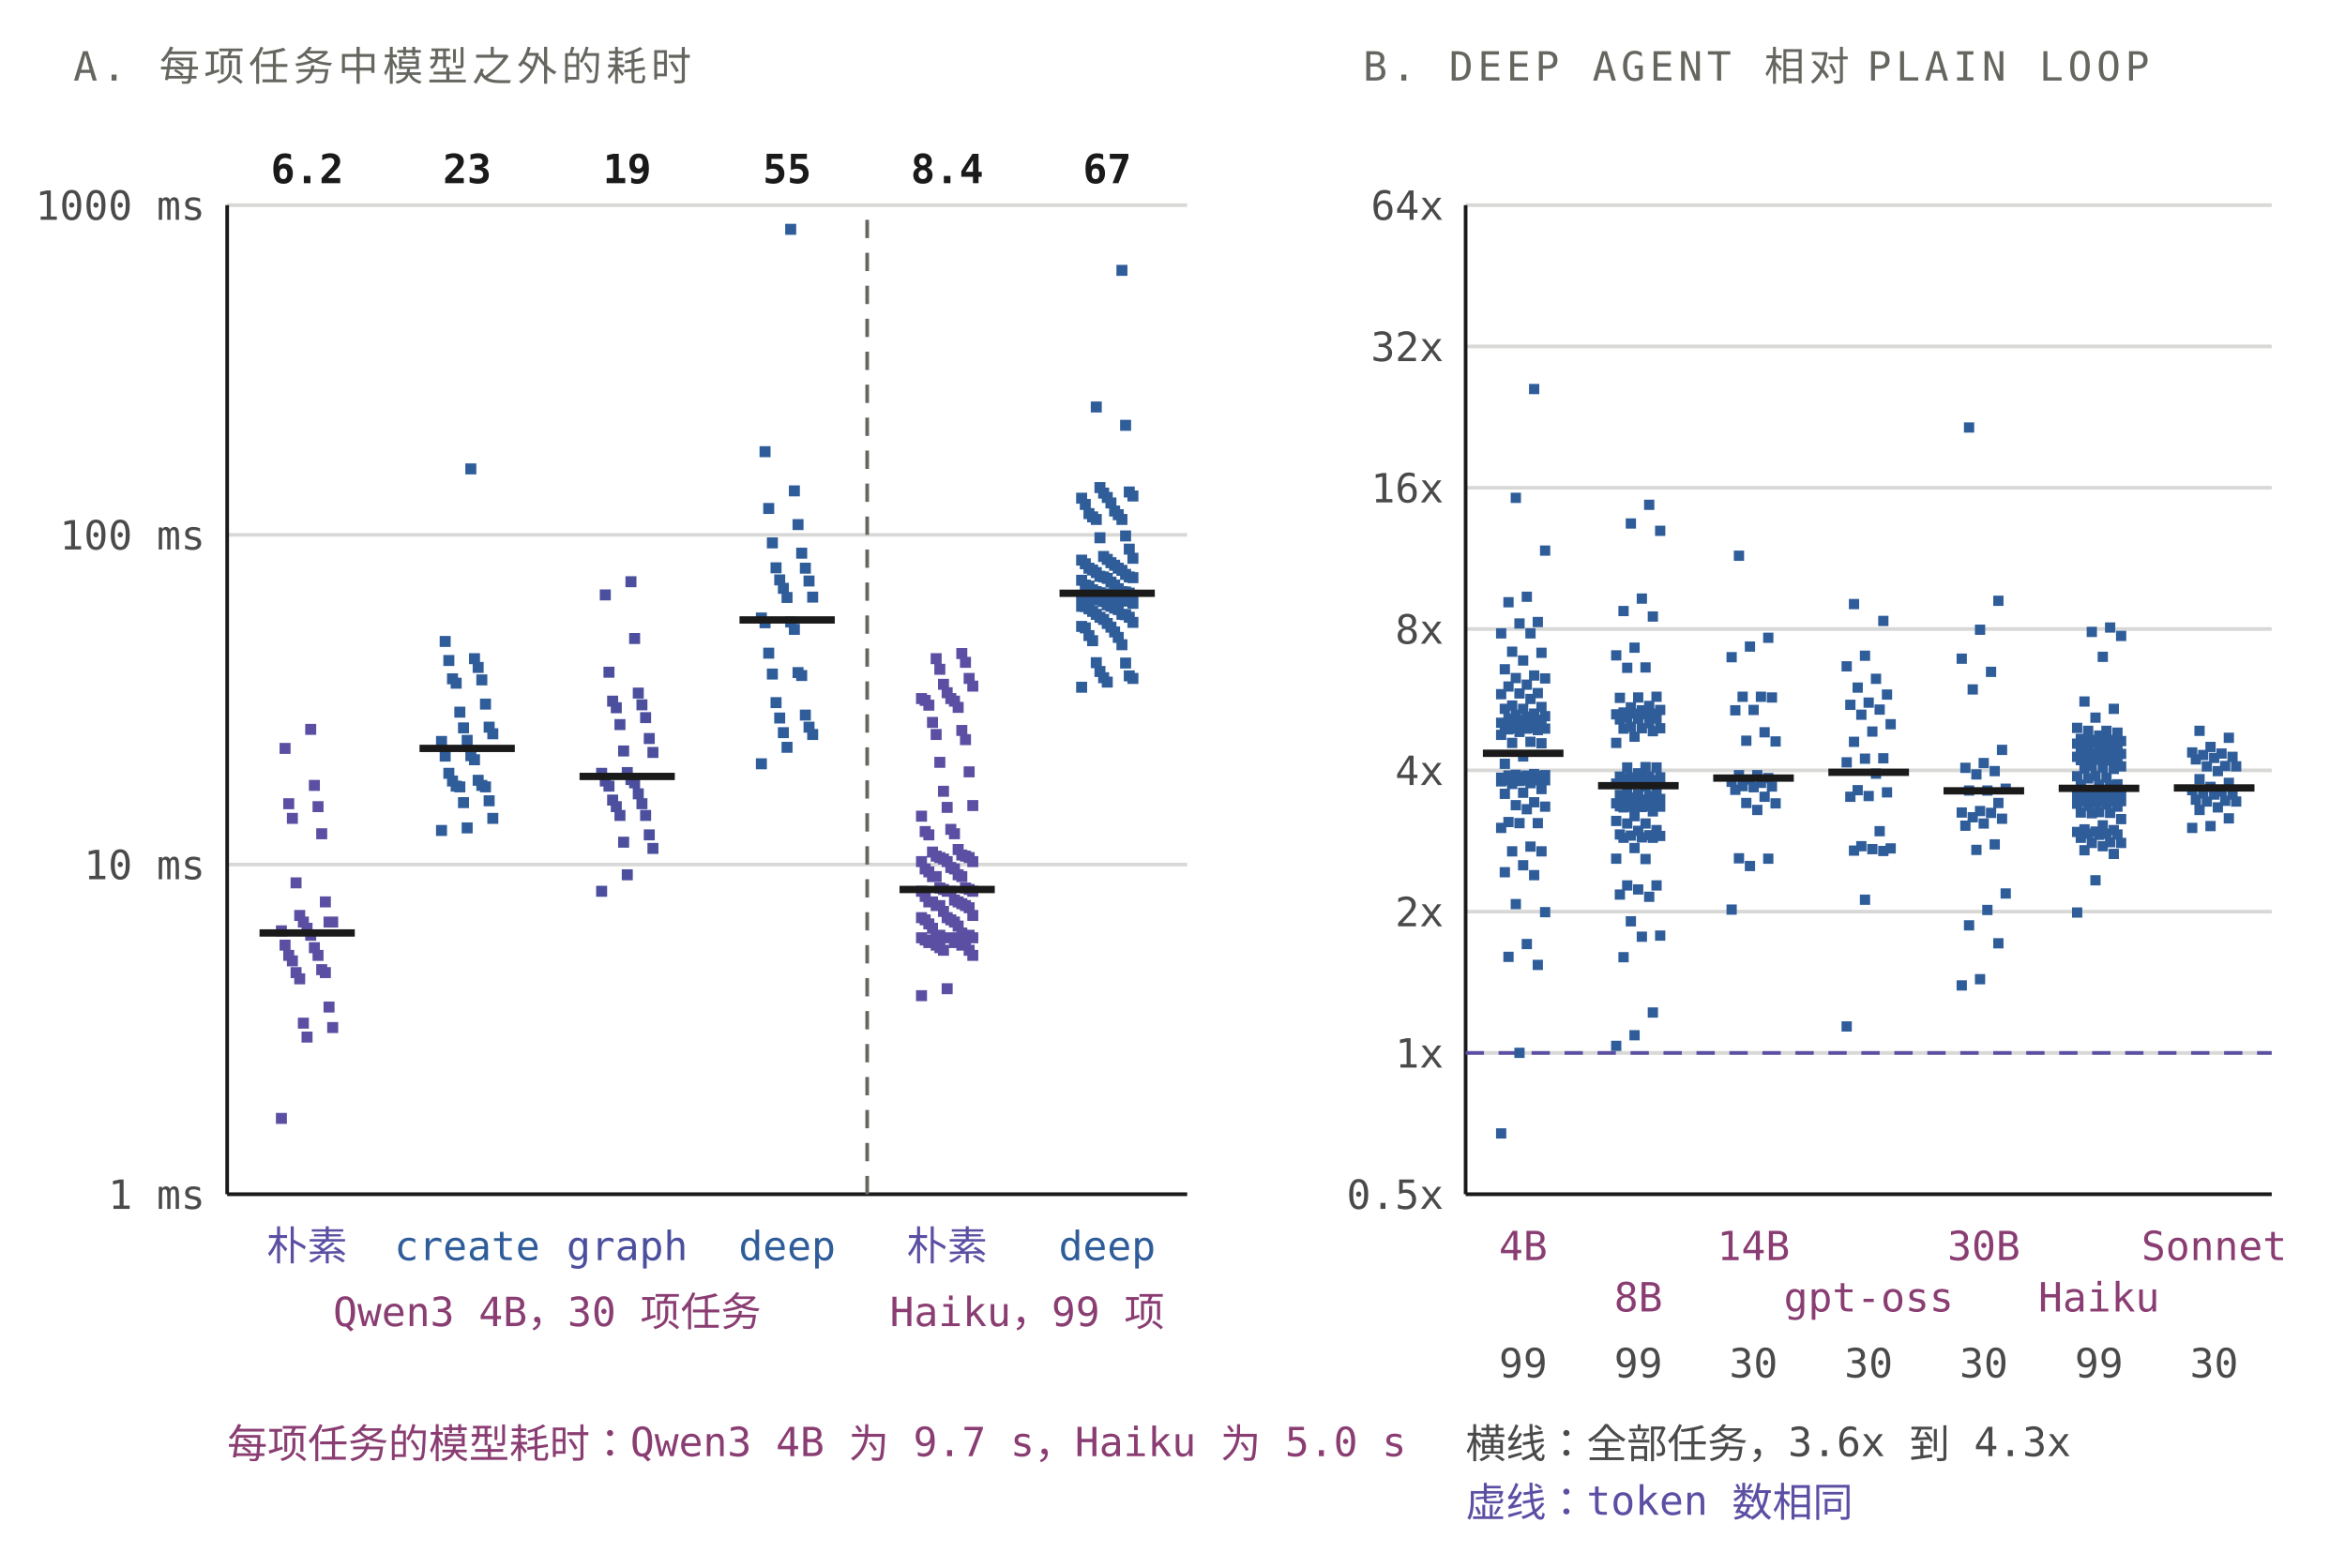
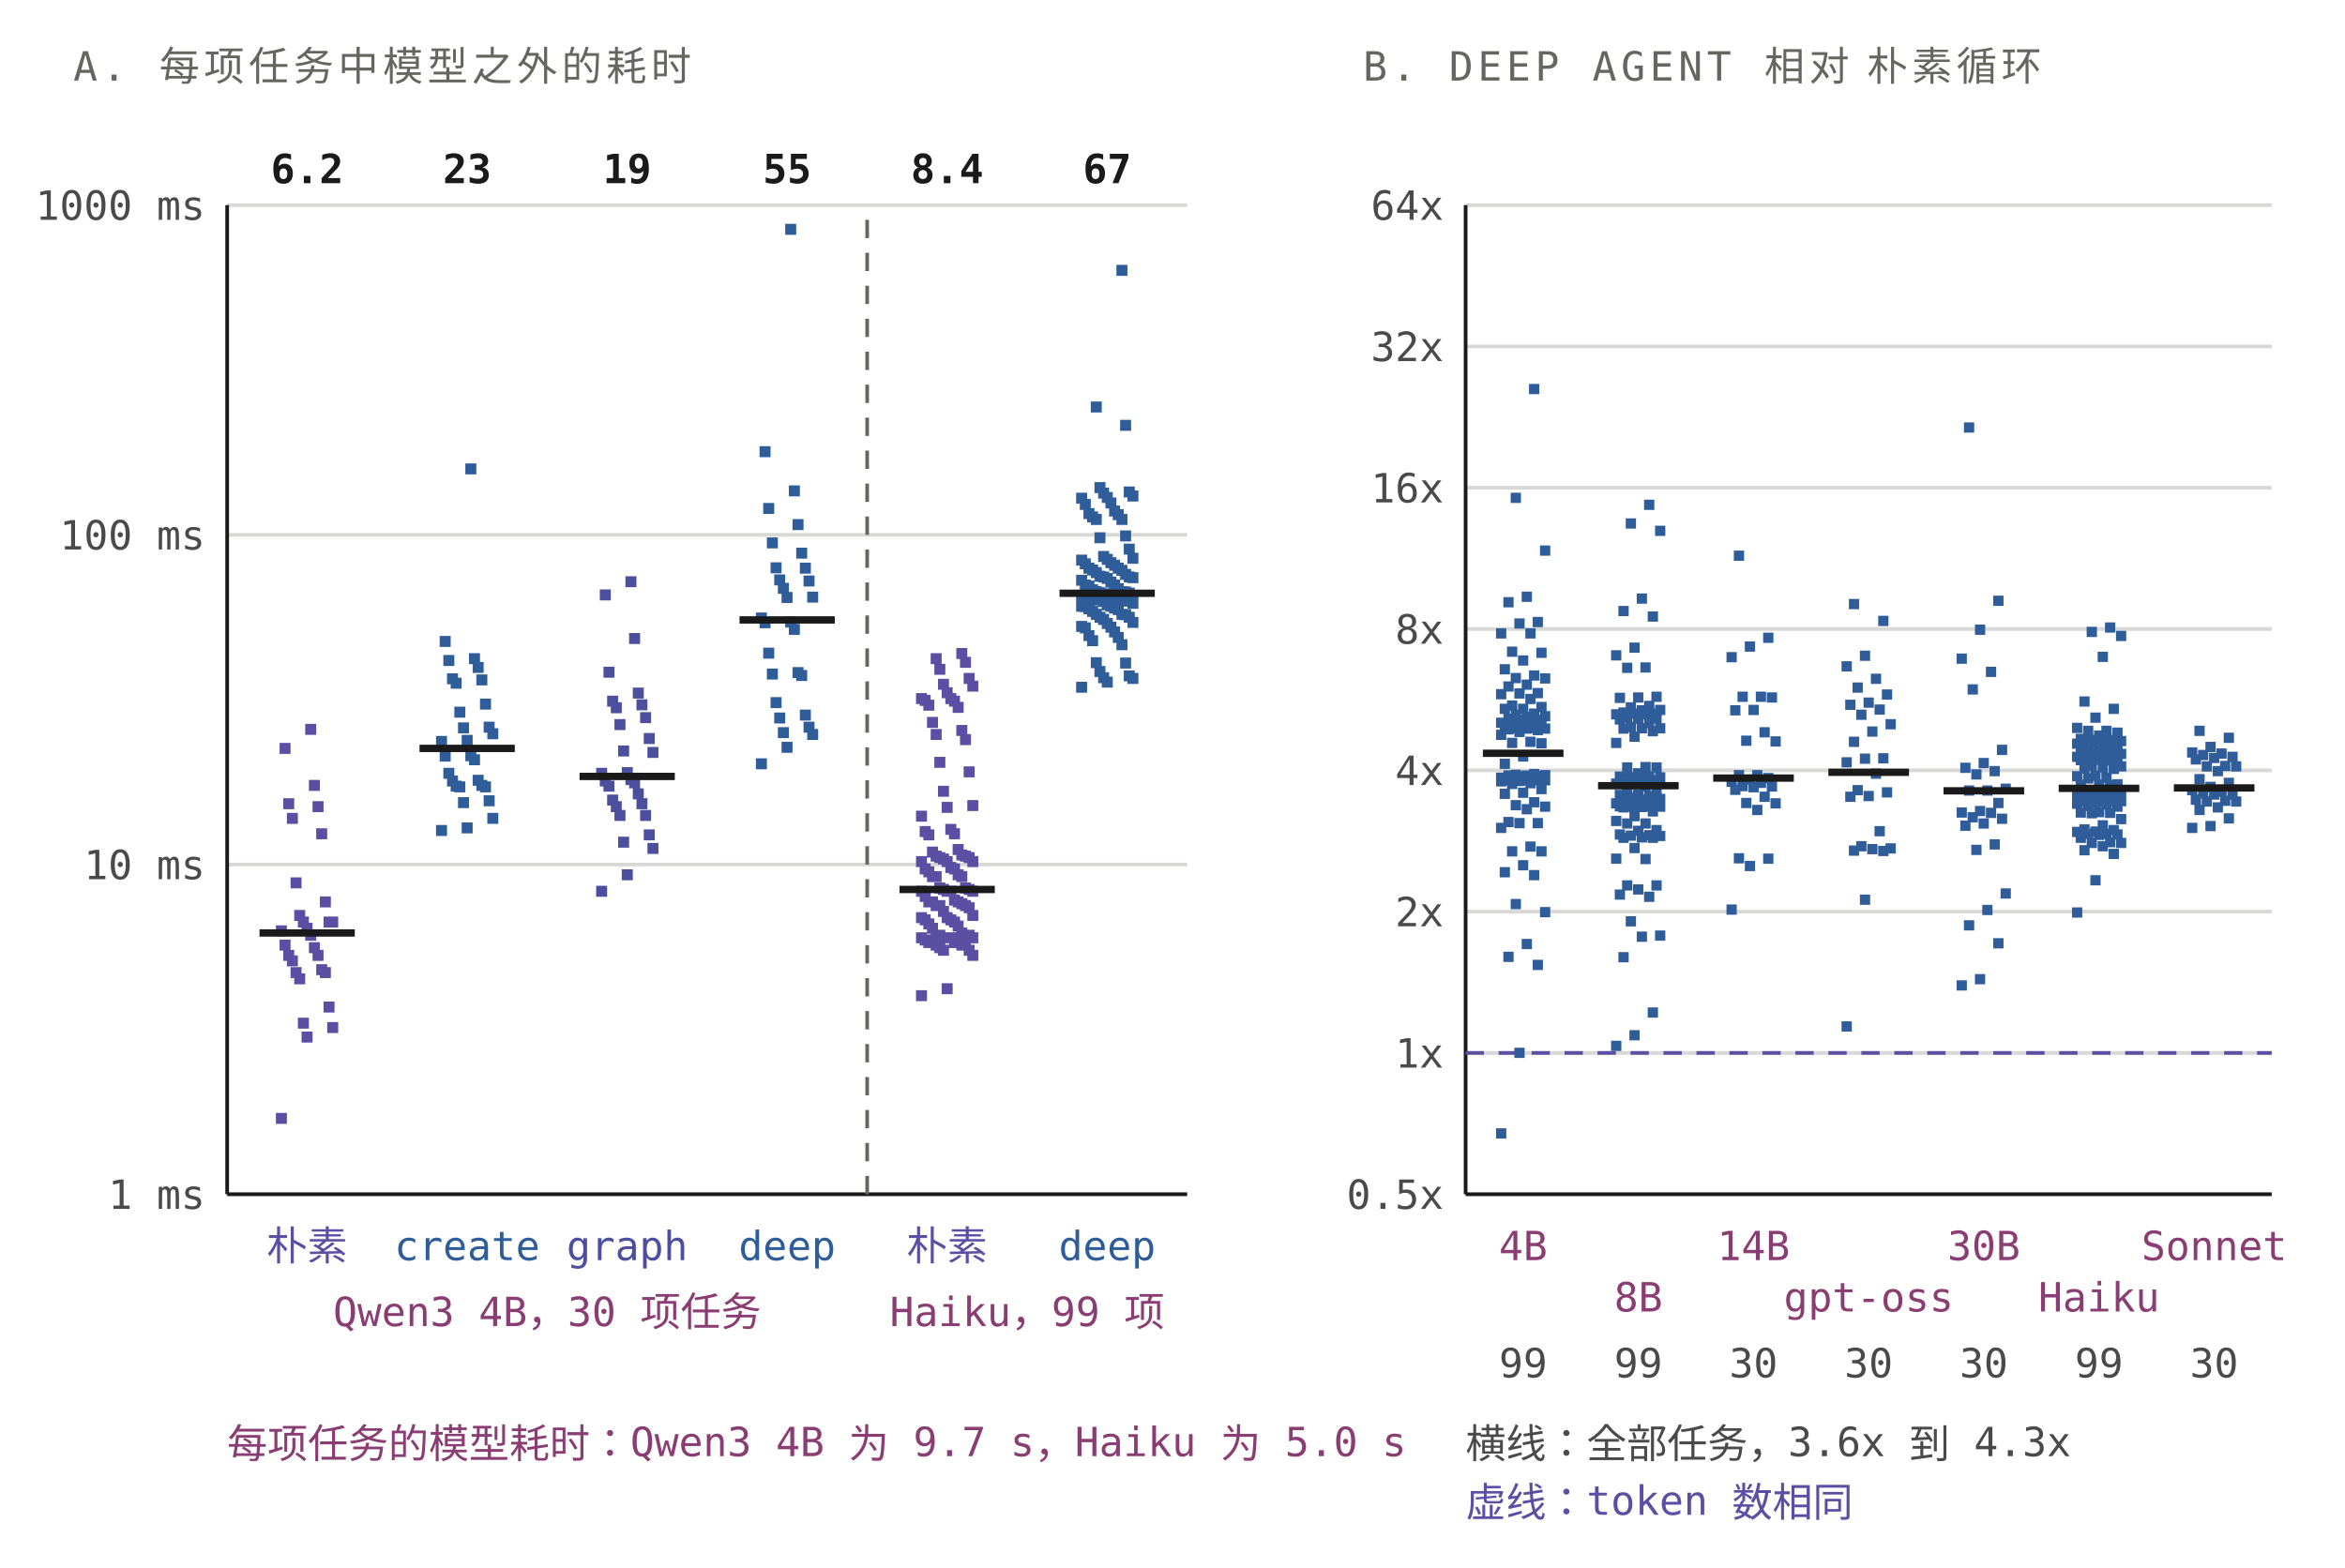
<svg xmlns="http://www.w3.org/2000/svg" viewBox="0 0 640 428" role="img" aria-labelledby="fig-1-2b-title fig-1-2b-desc" font-family="JetBrains Mono, ui-monospace, monospace">
  <text x="20" y="22" font-size="11" letter-spacing="1.2" fill="var(--m-ink-mute, #666660)">A. 每项任务中模型之外的耗时</text>
-   <text x="372" y="22" font-size="11" letter-spacing="1.2" fill="var(--m-ink-mute, #666660)">B. DEEP AGENT 相对 PLAIN LOOP</text>
+   <text x="372" y="22" font-size="11" letter-spacing="1.2" fill="var(--m-ink-mute, #666660)">B. DEEP AGENT 相对 朴素循环</text>
  <line x1="62" y1="326" x2="324" y2="326" stroke="var(--m-ink-mute, #666660)" stroke-width="1" stroke-opacity="0.25" />
  <text x="56" y="330" font-size="11" text-anchor="end" fill="var(--m-ink-soft, #4a4a4a)">1 ms</text>
  <line x1="62" y1="236" x2="324" y2="236" stroke="var(--m-ink-mute, #666660)" stroke-width="1" stroke-opacity="0.25" />
  <text x="56" y="240" font-size="11" text-anchor="end" fill="var(--m-ink-soft, #4a4a4a)">10 ms</text>
  <line x1="62" y1="146" x2="324" y2="146" stroke="var(--m-ink-mute, #666660)" stroke-width="1" stroke-opacity="0.25" />
  <text x="56" y="150" font-size="11" text-anchor="end" fill="var(--m-ink-soft, #4a4a4a)">100 ms</text>
  <line x1="62" y1="56" x2="324" y2="56" stroke="var(--m-ink-mute, #666660)" stroke-width="1" stroke-opacity="0.25" />
  <text x="56" y="60" font-size="11" text-anchor="end" fill="var(--m-ink-soft, #4a4a4a)">1000 ms</text>
  <line x1="62" y1="326" x2="324" y2="326" stroke="var(--m-ink, #1a1a1a)" stroke-width="1" />
  <line x1="62" y1="56" x2="62" y2="326" stroke="var(--m-ink, #1a1a1a)" stroke-width="1" />
  <g data-beat="1">
    <animate attributeName="opacity" values="0;0;1" keyTimes="0;0;1" calcMode="spline" keySplines="0 0 1 1;0.23 1 0.32 1" dur="0.45s" begin="indefinite" fill="freeze" />
    <animateTransform attributeName="transform" type="translate" values="0 4;0 4;0 0" keyTimes="0;0;1" calcMode="spline" keySplines="0 0 1 1;0.23 1 0.32 1" dur="0.45s" begin="indefinite" fill="freeze" />
    <path d="M75.3 303.8h3v3h-3zM82.3 281.6h3v3h-3zM89.3 279.0h3v3h-3zM81.3 277.8h3v3h-3zM88.3 273.4h3v3h-3zM80.3 265.7h3v3h-3zM87.3 264.0h3v3h-3zM79.3 264.0h3v3h-3zM86.3 263.2h3v3h-3zM78.3 260.8h3v3h-3zM85.3 259.3h3v3h-3zM77.3 259.3h3v3h-3zM84.3 257.2h3v3h-3zM76.3 256.5h3v3h-3zM83.3 253.8h3v3h-3zM75.3 252.6h3v3h-3zM82.3 251.9h3v3h-3zM89.3 250.2h3v3h-3zM81.3 250.2h3v3h-3zM88.3 250.2h3v3h-3zM80.3 248.4h3v3h-3zM87.3 244.7h3v3h-3zM79.3 239.5h3v3h-3zM86.3 226.1h3v3h-3zM78.3 221.9h3v3h-3zM85.3 218.7h3v3h-3zM77.3 217.9h3v3h-3zM84.3 212.9h3v3h-3zM76.3 202.8h3v3h-3zM83.3 197.6h3v3h-3z" fill="var(--m-violet-ink, #5b4fa3)" />
    <line x1="70.83" y1="254.68" x2="96.83" y2="254.68" stroke="var(--m-ink, #1a1a1a)" stroke-width="2" />
    <text x="83.83" y="50" font-size="11" text-anchor="middle" font-weight="700" fill="var(--m-ink, #1a1a1a)">6.2</text>
    <text x="83.83" y="344" font-size="11" text-anchor="middle" fill="var(--m-violet-ink, #5b4fa3)">朴素</text>
    <path d="M119.0 225.2h3v3h-3zM126.0 224.5h3v3h-3zM133.0 221.9h3v3h-3zM125.0 217.6h3v3h-3zM132.0 217.1h3v3h-3zM124.0 213.3h3v3h-3zM131.0 213.3h3v3h-3zM123.0 213.1h3v3h-3zM130.0 212.9h3v3h-3zM122.0 211.7h3v3h-3zM129.0 211.5h3v3h-3zM121.0 209.6h3v3h-3zM128.0 205.9h3v3h-3zM120.0 204.9h3v3h-3zM127.0 204.8h3v3h-3zM119.0 200.9h3v3h-3zM126.0 200.6h3v3h-3zM133.0 198.8h3v3h-3zM125.0 197.2h3v3h-3zM132.0 197.0h3v3h-3zM124.0 192.9h3v3h-3zM131.0 190.7h3v3h-3zM123.0 185.0h3v3h-3zM130.0 184.1h3v3h-3zM122.0 183.8h3v3h-3zM129.0 180.7h3v3h-3zM121.0 178.8h3v3h-3zM128.0 178.3h3v3h-3zM120.0 173.6h3v3h-3zM127.0 126.5h3v3h-3z" fill="var(--m-blue-ink, #2f5d9a)" />
    <line x1="114.5" y1="204.3" x2="140.5" y2="204.3" stroke="var(--m-ink, #1a1a1a)" stroke-width="2" />
    <text x="127.5" y="50" font-size="11" text-anchor="middle" font-weight="700" fill="var(--m-ink, #1a1a1a)">23</text>
    <text x="127.5" y="344" font-size="11" text-anchor="middle" fill="var(--m-blue-ink, #2f5d9a)">create</text>
    <path d="M162.7 241.8h3v3h-3zM169.7 237.3h3v3h-3zM176.7 230.1h3v3h-3zM168.7 228.4h3v3h-3zM175.7 226.4h3v3h-3zM167.7 221.1h3v3h-3zM174.7 221.1h3v3h-3zM166.7 218.7h3v3h-3zM173.7 217.9h3v3h-3zM165.7 216.9h3v3h-3zM172.7 215.2h3v3h-3zM164.7 213.1h3v3h-3zM171.7 212.2h3v3h-3zM163.7 211.7h3v3h-3zM170.7 211.3h3v3h-3zM162.7 209.6h3v3h-3zM169.7 209.4h3v3h-3zM176.7 203.9h3v3h-3zM168.7 203.5h3v3h-3zM175.7 200.1h3v3h-3zM167.7 196.3h3v3h-3zM174.7 194.4h3v3h-3zM166.7 191.7h3v3h-3zM173.7 190.9h3v3h-3zM165.7 189.9h3v3h-3zM172.7 187.7h3v3h-3zM164.7 182.0h3v3h-3zM171.7 172.8h3v3h-3zM163.7 160.9h3v3h-3zM170.7 157.3h3v3h-3z" fill="var(--m-indigo-ink, #4b4f9e)" />
    <line x1="158.17" y1="211.95" x2="184.17" y2="211.95" stroke="var(--m-ink, #1a1a1a)" stroke-width="2" />
    <text x="171.17" y="50" font-size="11" text-anchor="middle" font-weight="700" fill="var(--m-ink, #1a1a1a)">19</text>
    <text x="171.17" y="344" font-size="11" text-anchor="middle" fill="var(--m-indigo-ink, #4b4f9e)">graph</text>
    <path d="M206.3 207.0h3v3h-3zM213.3 202.5h3v3h-3zM220.3 199.0h3v3h-3zM212.3 198.5h3v3h-3zM219.3 197.0h3v3h-3zM211.3 194.5h3v3h-3zM218.3 193.7h3v3h-3zM210.3 190.3h3v3h-3zM217.3 182.9h3v3h-3zM209.3 182.5h3v3h-3zM216.3 182.1h3v3h-3zM208.3 176.8h3v3h-3zM215.3 170.3h3v3h-3zM207.3 168.5h3v3h-3zM214.3 168.3h3v3h-3zM206.3 167.2h3v3h-3zM213.3 161.6h3v3h-3zM220.3 161.5h3v3h-3zM212.3 159.1h3v3h-3zM219.3 157.1h3v3h-3zM211.3 156.8h3v3h-3zM218.3 153.6h3v3h-3zM210.3 153.5h3v3h-3zM217.3 149.5h3v3h-3zM209.3 146.7h3v3h-3zM216.3 141.7h3v3h-3zM208.3 137.3h3v3h-3zM215.3 132.5h3v3h-3zM207.3 121.8h3v3h-3zM214.3 61.1h3v3h-3z" fill="var(--m-blue-ink, #2f5d9a)" />
    <line x1="201.83" y1="169.23" x2="227.83" y2="169.23" stroke="var(--m-ink, #1a1a1a)" stroke-width="2" />
    <text x="214.83" y="50" font-size="11" text-anchor="middle" font-weight="700" fill="var(--m-ink, #1a1a1a)">55</text>
    <text x="214.83" y="344" font-size="11" text-anchor="middle" fill="var(--m-blue-ink, #2f5d9a)">deep</text>
    <path d="M250.0 270.3h3v3h-3zM257.0 268.4h3v3h-3zM264.0 259.3h3v3h-3zM256.0 257.9h3v3h-3zM263.0 257.9h3v3h-3zM255.0 257.2h3v3h-3zM262.0 256.5h3v3h-3zM254.0 256.5h3v3h-3zM261.0 256.5h3v3h-3zM253.0 255.8h3v3h-3zM260.0 255.8h3v3h-3zM252.0 255.8h3v3h-3zM259.0 255.8h3v3h-3zM251.0 255.1h3v3h-3zM258.0 254.5h3v3h-3zM250.0 254.5h3v3h-3zM257.0 254.5h3v3h-3zM264.0 254.5h3v3h-3zM256.0 254.5h3v3h-3zM263.0 253.8h3v3h-3zM255.0 253.8h3v3h-3zM262.0 253.8h3v3h-3zM254.0 253.8h3v3h-3zM261.0 253.2h3v3h-3zM253.0 251.9h3v3h-3zM260.0 251.3h3v3h-3zM252.0 250.7h3v3h-3zM259.0 250.2h3v3h-3zM251.0 249.6h3v3h-3zM258.0 249.6h3v3h-3zM250.0 249.0h3v3h-3zM257.0 249.0h3v3h-3zM264.0 248.4h3v3h-3zM256.0 247.3h3v3h-3zM263.0 246.3h3v3h-3zM255.0 245.7h3v3h-3zM262.0 245.7h3v3h-3zM254.0 245.7h3v3h-3zM261.0 245.2h3v3h-3zM253.0 244.7h3v3h-3zM260.0 244.7h3v3h-3zM252.0 244.7h3v3h-3zM259.0 244.2h3v3h-3zM251.0 243.2h3v3h-3zM258.0 241.8h3v3h-3zM250.0 241.8h3v3h-3zM257.0 241.8h3v3h-3zM264.0 241.8h3v3h-3zM256.0 241.3h3v3h-3zM263.0 241.3h3v3h-3zM255.0 240.9h3v3h-3zM262.0 240.9h3v3h-3zM254.0 237.8h3v3h-3zM261.0 237.8h3v3h-3zM253.0 237.8h3v3h-3zM260.0 237.3h3v3h-3zM252.0 236.5h3v3h-3zM259.0 235.7h3v3h-3zM251.0 235.7h3v3h-3zM258.0 235.3h3v3h-3zM250.0 233.7h3v3h-3zM257.0 233.7h3v3h-3zM264.0 233.7h3v3h-3zM256.0 233.0h3v3h-3zM263.0 232.6h3v3h-3zM255.0 232.6h3v3h-3zM262.0 232.2h3v3h-3zM254.0 232.2h3v3h-3zM261.0 231.9h3v3h-3zM253.0 231.1h3v3h-3zM260.0 230.4h3v3h-3zM252.0 226.4h3v3h-3zM259.0 226.1h3v3h-3zM251.0 225.5h3v3h-3zM258.0 224.9h3v3h-3zM250.0 221.3h3v3h-3zM257.0 218.9h3v3h-3zM264.0 218.4h3v3h-3zM256.0 214.5h3v3h-3zM263.0 209.2h3v3h-3zM255.0 206.6h3v3h-3zM262.0 200.4h3v3h-3zM254.0 199.0h3v3h-3zM261.0 197.9h3v3h-3zM253.0 195.7h3v3h-3zM260.0 191.6h3v3h-3zM252.0 191.0h3v3h-3zM259.0 189.9h3v3h-3zM251.0 189.7h3v3h-3zM258.0 189.2h3v3h-3zM250.0 189.2h3v3h-3zM257.0 187.6h3v3h-3zM264.0 185.8h3v3h-3zM256.0 185.3h3v3h-3zM263.0 183.7h3v3h-3zM255.0 181.2h3v3h-3zM262.0 179.3h3v3h-3zM254.0 178.3h3v3h-3zM261.0 176.9h3v3h-3z" fill="var(--m-violet-ink, #5b4fa3)" />
    <line x1="245.5" y1="242.81" x2="271.5" y2="242.81" stroke="var(--m-ink, #1a1a1a)" stroke-width="2" />
    <text x="258.5" y="50" font-size="11" text-anchor="middle" font-weight="700" fill="var(--m-ink, #1a1a1a)">8.4</text>
    <text x="258.5" y="344" font-size="11" text-anchor="middle" fill="var(--m-violet-ink, #5b4fa3)">朴素</text>
    <path d="M293.7 186.1h3v3h-3zM300.7 184.7h3v3h-3zM307.7 183.7h3v3h-3zM299.7 183.5h3v3h-3zM306.7 183.0h3v3h-3zM298.7 181.8h3v3h-3zM305.7 179.5h3v3h-3zM297.7 179.4h3v3h-3zM304.7 174.5h3v3h-3zM296.7 173.4h3v3h-3zM303.7 172.5h3v3h-3zM295.7 172.0h3v3h-3zM302.7 171.0h3v3h-3zM294.7 169.9h3v3h-3zM301.7 169.7h3v3h-3zM293.7 169.5h3v3h-3zM300.7 168.7h3v3h-3zM307.7 168.4h3v3h-3zM299.7 167.6h3v3h-3zM306.7 167.0h3v3h-3zM298.7 167.0h3v3h-3zM305.7 166.3h3v3h-3zM297.7 166.2h3v3h-3zM304.7 166.2h3v3h-3zM296.7 165.4h3v3h-3zM303.7 164.9h3v3h-3zM295.7 164.7h3v3h-3zM302.7 164.5h3v3h-3zM294.7 164.1h3v3h-3zM301.7 164.0h3v3h-3zM293.7 164.0h3v3h-3zM300.7 163.6h3v3h-3zM307.7 163.2h3v3h-3zM299.7 162.7h3v3h-3zM306.7 162.6h3v3h-3zM298.7 162.3h3v3h-3zM305.7 162.2h3v3h-3zM297.7 162.1h3v3h-3zM304.7 161.5h3v3h-3zM296.7 161.5h3v3h-3zM303.7 161.3h3v3h-3zM295.7 161.3h3v3h-3zM302.7 161.2h3v3h-3zM294.7 161.2h3v3h-3zM301.7 161.2h3v3h-3zM293.7 161.0h3v3h-3zM300.7 161.0h3v3h-3zM307.7 161.0h3v3h-3zM299.7 160.6h3v3h-3zM306.7 160.4h3v3h-3zM298.7 160.3h3v3h-3zM305.7 160.1h3v3h-3zM297.7 160.0h3v3h-3zM304.7 160.0h3v3h-3zM296.7 159.5h3v3h-3zM303.7 159.2h3v3h-3zM295.7 158.5h3v3h-3zM302.7 158.2h3v3h-3zM294.7 158.2h3v3h-3zM301.7 157.4h3v3h-3zM293.7 156.9h3v3h-3zM300.7 156.4h3v3h-3zM307.7 156.2h3v3h-3zM299.7 156.0h3v3h-3zM306.7 156.0h3v3h-3zM298.7 155.8h3v3h-3zM305.7 155.3h3v3h-3zM297.7 154.8h3v3h-3zM304.7 154.2h3v3h-3zM296.7 154.1h3v3h-3zM303.7 153.6h3v3h-3zM295.7 153.6h3v3h-3zM302.7 152.8h3v3h-3zM294.7 152.4h3v3h-3zM301.7 152.1h3v3h-3zM293.7 151.4h3v3h-3zM300.7 151.2h3v3h-3zM307.7 150.9h3v3h-3zM299.7 150.4h3v3h-3zM306.7 148.4h3v3h-3zM298.7 145.3h3v3h-3zM305.7 144.8h3v3h-3zM297.7 140.3h3v3h-3zM304.7 140.3h3v3h-3zM296.7 139.6h3v3h-3zM303.7 139.0h3v3h-3zM295.7 138.7h3v3h-3zM302.7 138.0h3v3h-3zM294.7 136.2h3v3h-3zM301.7 135.8h3v3h-3zM293.7 134.5h3v3h-3zM300.7 134.3h3v3h-3zM307.7 133.9h3v3h-3zM299.7 133.1h3v3h-3zM306.7 132.8h3v3h-3zM298.7 131.6h3v3h-3zM305.7 114.6h3v3h-3zM297.7 109.6h3v3h-3zM304.7 72.3h3v3h-3z" fill="var(--m-blue-ink, #2f5d9a)" />
    <line x1="289.17" y1="161.95" x2="315.17" y2="161.95" stroke="var(--m-ink, #1a1a1a)" stroke-width="2" />
    <text x="302.17" y="50" font-size="11" text-anchor="middle" font-weight="700" fill="var(--m-ink, #1a1a1a)">67</text>
    <text x="302.17" y="344" font-size="11" text-anchor="middle" fill="var(--m-blue-ink, #2f5d9a)">deep</text>
    <text x="149.33" y="362" font-size="11" text-anchor="middle" fill="var(--m-plum-ink, #8a3d72)">Qwen3 4B，30 项任务</text>
    <text x="280.33" y="362" font-size="11" text-anchor="middle" fill="var(--m-plum-ink, #8a3d72)">Haiku，99 项</text>
    <line x1="236.67" y1="60" x2="236.67" y2="326" stroke="var(--m-ink-mute, #666660)" stroke-width="1" stroke-dasharray="5 4" />
    <text x="62" y="398" font-size="11" class="m-serif" fill="var(--m-plum-ink, #8a3d72)">每项任务的模型耗时：Qwen3 4B 为 9.7 s，Haiku 为 5.0 s</text>
    <line x1="400" y1="326" x2="620" y2="326" stroke="var(--m-ink-mute, #666660)" stroke-width="1" stroke-opacity="0.25" />
    <text x="394" y="330" font-size="11" text-anchor="end" fill="var(--m-ink-soft, #4a4a4a)">0.5x</text>
    <line x1="400" y1="287.43" x2="620" y2="287.43" stroke="var(--m-ink-mute, #666660)" stroke-width="1" stroke-opacity="0.25" />
    <text x="394" y="291.43" font-size="11" text-anchor="end" fill="var(--m-ink-soft, #4a4a4a)">1x</text>
    <line x1="400" y1="248.86" x2="620" y2="248.86" stroke="var(--m-ink-mute, #666660)" stroke-width="1" stroke-opacity="0.25" />
    <text x="394" y="252.86" font-size="11" text-anchor="end" fill="var(--m-ink-soft, #4a4a4a)">2x</text>
    <line x1="400" y1="210.29" x2="620" y2="210.29" stroke="var(--m-ink-mute, #666660)" stroke-width="1" stroke-opacity="0.25" />
    <text x="394" y="214.29" font-size="11" text-anchor="end" fill="var(--m-ink-soft, #4a4a4a)">4x</text>
    <line x1="400" y1="171.71" x2="620" y2="171.71" stroke="var(--m-ink-mute, #666660)" stroke-width="1" stroke-opacity="0.25" />
    <text x="394" y="175.71" font-size="11" text-anchor="end" fill="var(--m-ink-soft, #4a4a4a)">8x</text>
    <line x1="400" y1="133.14" x2="620" y2="133.14" stroke="var(--m-ink-mute, #666660)" stroke-width="1" stroke-opacity="0.25" />
    <text x="394" y="137.14" font-size="11" text-anchor="end" fill="var(--m-ink-soft, #4a4a4a)">16x</text>
    <line x1="400" y1="94.57" x2="620" y2="94.57" stroke="var(--m-ink-mute, #666660)" stroke-width="1" stroke-opacity="0.25" />
    <text x="394" y="98.57" font-size="11" text-anchor="end" fill="var(--m-ink-soft, #4a4a4a)">32x</text>
    <line x1="400" y1="56" x2="620" y2="56" stroke="var(--m-ink-mute, #666660)" stroke-width="1" stroke-opacity="0.25" />
    <text x="394" y="60" font-size="11" text-anchor="end" fill="var(--m-ink-soft, #4a4a4a)">64x</text>
    <line x1="400" y1="326" x2="620" y2="326" stroke="var(--m-ink, #1a1a1a)" stroke-width="1" />
    <line x1="400" y1="56" x2="400" y2="326" stroke="var(--m-ink, #1a1a1a)" stroke-width="1" />
    <line x1="400" y1="287.43" x2="620" y2="287.43" stroke="var(--m-violet-ink, #5b4fa3)" stroke-width="1" stroke-dasharray="5 4" />
  </g>
  <g data-beat="2">
    <animate attributeName="opacity" values="0;0;1" keyTimes="0;0.571;1" calcMode="spline" keySplines="0 0 1 1;0.23 1 0.32 1" dur="1.05s" begin="indefinite" fill="freeze" />
    <animateTransform attributeName="transform" type="translate" values="0 4;0 4;0 0" keyTimes="0;0.571;1" calcMode="spline" keySplines="0 0 1 1;0.23 1 0.32 1" dur="1.05s" begin="indefinite" fill="freeze" />
    <path d="M408.3 308.0h2.8v2.8h-2.8zM413.3 286.0h2.8v2.8h-2.8zM418.3 262.0h2.8v2.8h-2.8zM410.3 259.8h2.8v2.8h-2.8zM415.3 256.3h2.8v2.8h-2.8zM420.3 247.6h2.8v2.8h-2.8zM412.3 245.4h2.8v2.8h-2.8zM417.3 237.5h2.8v2.8h-2.8zM409.3 236.7h2.8v2.8h-2.8zM414.3 234.8h2.8v2.8h-2.8zM419.3 231.0h2.8v2.8h-2.8zM411.3 231.0h2.8v2.8h-2.8zM416.3 229.7h2.8v2.8h-2.8zM408.3 224.6h2.8v2.8h-2.8zM413.3 223.3h2.8v2.8h-2.8zM418.3 223.3h2.8v2.8h-2.8zM410.3 223.0h2.8v2.8h-2.8zM415.3 219.5h2.8v2.8h-2.8zM420.3 218.8h2.8v2.8h-2.8zM412.3 218.4h2.8v2.8h-2.8zM417.3 217.6h2.8v2.8h-2.8zM409.3 215.3h2.8v2.8h-2.8zM414.3 215.0h2.8v2.8h-2.8zM419.3 214.0h2.8v2.8h-2.8zM411.3 212.6h2.8v2.8h-2.8zM416.3 212.4h2.8v2.8h-2.8zM408.3 211.9h2.8v2.8h-2.8zM413.3 211.8h2.8v2.8h-2.8zM418.3 211.6h2.8v2.8h-2.8zM410.3 211.6h2.8v2.8h-2.8zM415.3 211.6h2.8v2.8h-2.8zM420.3 211.6h2.8v2.8h-2.8zM412.3 211.6h2.8v2.8h-2.8zM417.3 211.5h2.8v2.8h-2.8zM409.3 211.5h2.8v2.8h-2.8zM414.3 211.5h2.8v2.8h-2.8zM419.3 211.5h2.8v2.8h-2.8zM411.3 211.4h2.8v2.8h-2.8zM416.3 211.4h2.8v2.8h-2.8zM408.3 210.9h2.8v2.8h-2.8zM413.3 210.6h2.8v2.8h-2.8zM418.3 210.4h2.8v2.8h-2.8zM410.3 210.3h2.8v2.8h-2.8zM415.3 210.3h2.8v2.8h-2.8zM420.3 210.2h2.8v2.8h-2.8zM412.3 210.1h2.8v2.8h-2.8zM417.3 209.9h2.8v2.8h-2.8zM409.3 207.1h2.8v2.8h-2.8zM414.3 205.1h2.8v2.8h-2.8zM419.3 201.5h2.8v2.8h-2.8zM411.3 201.4h2.8v2.8h-2.8zM416.3 201.1h2.8v2.8h-2.8zM408.3 199.2h2.8v2.8h-2.8zM413.3 198.4h2.8v2.8h-2.8zM418.3 197.9h2.8v2.8h-2.8zM410.3 197.7h2.8v2.8h-2.8zM415.3 197.5h2.8v2.8h-2.8zM420.3 197.5h2.8v2.8h-2.8zM412.3 197.4h2.8v2.8h-2.8zM417.3 197.3h2.8v2.8h-2.8zM409.3 196.9h2.8v2.8h-2.8zM414.3 196.9h2.8v2.8h-2.8zM419.3 196.5h2.8v2.8h-2.8zM411.3 196.3h2.8v2.8h-2.8zM416.3 195.9h2.8v2.8h-2.8zM408.3 195.9h2.8v2.8h-2.8zM413.3 195.1h2.8v2.8h-2.8zM418.3 195.1h2.8v2.8h-2.8zM410.3 194.8h2.8v2.8h-2.8zM415.3 194.2h2.8v2.8h-2.8zM420.3 194.1h2.8v2.8h-2.8zM412.3 193.7h2.8v2.8h-2.8zM417.3 193.4h2.8v2.8h-2.8zM409.3 192.1h2.8v2.8h-2.8zM414.3 192.1h2.8v2.8h-2.8zM419.3 191.6h2.8v2.8h-2.8zM411.3 191.2h2.8v2.8h-2.8zM416.3 189.4h2.8v2.8h-2.8zM408.3 188.1h2.8v2.8h-2.8zM413.3 187.9h2.8v2.8h-2.8zM418.3 187.8h2.8v2.8h-2.8zM410.3 186.0h2.8v2.8h-2.8zM415.3 185.5h2.8v2.8h-2.8zM420.3 183.8h2.8v2.8h-2.8zM412.3 183.7h2.8v2.8h-2.8zM417.3 183.0h2.8v2.8h-2.8zM409.3 181.3h2.8v2.8h-2.8zM414.3 178.9h2.8v2.8h-2.8zM419.3 176.8h2.8v2.8h-2.8zM411.3 176.5h2.8v2.8h-2.8zM416.3 171.5h2.8v2.8h-2.8zM408.3 171.5h2.8v2.8h-2.8zM413.3 168.8h2.8v2.8h-2.8zM418.3 168.4h2.8v2.8h-2.8zM410.3 163.0h2.8v2.8h-2.8zM415.3 161.5h2.8v2.8h-2.8zM420.3 148.9h2.8v2.8h-2.8zM412.3 134.5h2.8v2.8h-2.8zM417.3 104.8h2.8v2.8h-2.8z" fill="var(--m-blue-ink, #2f5d9a)" />
    <line x1="404.71" y1="205.63" x2="426.71" y2="205.63" stroke="var(--m-ink, #1a1a1a)" stroke-width="2" />
    <text x="415.71" y="344" font-size="11" text-anchor="middle" fill="var(--m-plum-ink, #8a3d72)">4B</text>
    <text x="415.71" y="376" font-size="11" text-anchor="middle" fill="var(--m-ink-soft, #4a4a4a)">99</text>
    <path d="M439.7 284.1h2.8v2.8h-2.8zM444.7 281.2h2.8v2.8h-2.8zM449.7 275.0h2.8v2.8h-2.8zM441.7 259.9h2.8v2.8h-2.8zM446.7 254.3h2.8v2.8h-2.8zM451.7 254.0h2.8v2.8h-2.8zM443.7 250.1h2.8v2.8h-2.8zM448.7 243.4h2.8v2.8h-2.8zM440.7 242.8h2.8v2.8h-2.8zM445.7 241.4h2.8v2.8h-2.8zM450.7 240.3h2.8v2.8h-2.8zM442.7 240.3h2.8v2.8h-2.8zM447.7 233.1h2.8v2.8h-2.8zM439.7 233.0h2.8v2.8h-2.8zM444.7 230.1h2.8v2.8h-2.8zM449.7 227.3h2.8v2.8h-2.8zM441.7 227.3h2.8v2.8h-2.8zM446.7 227.2h2.8v2.8h-2.8zM451.7 226.8h2.8v2.8h-2.8zM443.7 226.7h2.8v2.8h-2.8zM448.7 226.6h2.8v2.8h-2.8zM440.7 226.4h2.8v2.8h-2.8zM445.7 225.4h2.8v2.8h-2.8zM450.7 225.2h2.8v2.8h-2.8zM442.7 223.4h2.8v2.8h-2.8zM447.7 223.4h2.8v2.8h-2.8zM439.7 222.7h2.8v2.8h-2.8zM444.7 221.4h2.8v2.8h-2.8zM449.7 220.1h2.8v2.8h-2.8zM441.7 219.0h2.8v2.8h-2.8zM446.7 218.9h2.8v2.8h-2.8zM451.7 218.8h2.8v2.8h-2.8zM443.7 218.8h2.8v2.8h-2.8zM448.7 218.7h2.8v2.8h-2.8zM440.7 218.7h2.8v2.8h-2.8zM445.7 218.6h2.8v2.8h-2.8zM450.7 218.6h2.8v2.8h-2.8zM442.7 218.3h2.8v2.8h-2.8zM447.7 218.3h2.8v2.8h-2.8zM439.7 217.9h2.8v2.8h-2.8zM444.7 217.3h2.8v2.8h-2.8zM449.7 217.1h2.8v2.8h-2.8zM441.7 217.0h2.8v2.8h-2.8zM446.7 216.9h2.8v2.8h-2.8zM451.7 216.7h2.8v2.8h-2.8zM443.7 216.3h2.8v2.8h-2.8zM448.7 215.9h2.8v2.8h-2.8zM440.7 215.6h2.8v2.8h-2.8zM445.7 215.4h2.8v2.8h-2.8zM450.7 215.2h2.8v2.8h-2.8zM442.7 214.6h2.8v2.8h-2.8zM447.7 213.3h2.8v2.8h-2.8zM439.7 212.5h2.8v2.8h-2.8zM444.7 212.4h2.8v2.8h-2.8zM449.7 211.6h2.8v2.8h-2.8zM441.7 211.0h2.8v2.8h-2.8zM446.7 210.8h2.8v2.8h-2.8zM451.7 210.8h2.8v2.8h-2.8zM443.7 210.8h2.8v2.8h-2.8zM448.7 210.6h2.8v2.8h-2.8zM440.7 210.6h2.8v2.8h-2.8zM445.7 209.7h2.8v2.8h-2.8zM450.7 208.1h2.8v2.8h-2.8zM442.7 208.1h2.8v2.8h-2.8zM447.7 208.0h2.8v2.8h-2.8zM439.7 201.4h2.8v2.8h-2.8zM444.7 199.7h2.8v2.8h-2.8zM449.7 198.2h2.8v2.8h-2.8zM441.7 197.5h2.8v2.8h-2.8zM446.7 197.4h2.8v2.8h-2.8zM451.7 197.4h2.8v2.8h-2.8zM443.7 197.0h2.8v2.8h-2.8zM448.7 196.0h2.8v2.8h-2.8zM440.7 195.0h2.8v2.8h-2.8zM445.7 194.8h2.8v2.8h-2.8zM450.7 194.7h2.8v2.8h-2.8zM442.7 194.5h2.8v2.8h-2.8zM447.7 193.6h2.8v2.8h-2.8zM439.7 193.6h2.8v2.8h-2.8zM444.7 193.4h2.8v2.8h-2.8zM449.7 193.4h2.8v2.8h-2.8zM441.7 193.1h2.8v2.8h-2.8zM446.7 192.5h2.8v2.8h-2.8zM451.7 192.4h2.8v2.8h-2.8zM443.7 191.7h2.8v2.8h-2.8zM448.7 191.3h2.8v2.8h-2.8zM440.7 189.1h2.8v2.8h-2.8zM445.7 189.0h2.8v2.8h-2.8zM450.7 188.8h2.8v2.8h-2.8zM442.7 180.9h2.8v2.8h-2.8zM447.7 180.8h2.8v2.8h-2.8zM439.7 177.5h2.8v2.8h-2.8zM444.7 175.4h2.8v2.8h-2.8zM449.7 166.9h2.8v2.8h-2.8zM441.7 165.4h2.8v2.8h-2.8zM446.7 162.0h2.8v2.8h-2.8zM451.7 143.5h2.8v2.8h-2.8zM443.7 141.5h2.8v2.8h-2.8zM448.7 136.4h2.8v2.8h-2.8z" fill="var(--m-blue-ink, #2f5d9a)" />
    <line x1="436.14" y1="214.48" x2="458.14" y2="214.48" stroke="var(--m-ink, #1a1a1a)" stroke-width="2" />
    <text x="447.14" y="358" font-size="11" text-anchor="middle" fill="var(--m-plum-ink, #8a3d72)">8B</text>
    <text x="447.14" y="376" font-size="11" text-anchor="middle" fill="var(--m-ink-soft, #4a4a4a)">99</text>
    <path d="M471.2 246.9h2.8v2.8h-2.8zM476.2 235.0h2.8v2.8h-2.8zM481.2 233.0h2.8v2.8h-2.8zM473.2 232.9h2.8v2.8h-2.8zM478.2 219.7h2.8v2.8h-2.8zM483.2 217.9h2.8v2.8h-2.8zM475.2 217.8h2.8v2.8h-2.8zM480.2 216.1h2.8v2.8h-2.8zM472.2 214.2h2.8v2.8h-2.8zM477.2 213.5h2.8v2.8h-2.8zM482.2 213.3h2.8v2.8h-2.8zM474.2 213.2h2.8v2.8h-2.8zM479.2 212.3h2.8v2.8h-2.8zM471.2 212.0h2.8v2.8h-2.8zM476.2 211.4h2.8v2.8h-2.8zM481.2 211.0h2.8v2.8h-2.8zM473.2 210.2h2.8v2.8h-2.8zM478.2 210.2h2.8v2.8h-2.8zM483.2 201.0h2.8v2.8h-2.8zM475.2 200.8h2.8v2.8h-2.8zM480.2 198.5h2.8v2.8h-2.8zM472.2 192.5h2.8v2.8h-2.8zM477.2 192.4h2.8v2.8h-2.8zM482.2 189.0h2.8v2.8h-2.8zM474.2 188.8h2.8v2.8h-2.8zM479.2 188.8h2.8v2.8h-2.8zM471.2 178.0h2.8v2.8h-2.8zM476.2 175.1h2.8v2.8h-2.8zM481.2 172.7h2.8v2.8h-2.8zM473.2 150.3h2.8v2.8h-2.8z" fill="var(--m-blue-ink, #2f5d9a)" />
    <line x1="467.57" y1="212.4" x2="489.57" y2="212.4" stroke="var(--m-ink, #1a1a1a)" stroke-width="2" />
    <text x="478.57" y="344" font-size="11" text-anchor="middle" fill="var(--m-plum-ink, #8a3d72)">14B</text>
    <text x="478.57" y="376" font-size="11" text-anchor="middle" fill="var(--m-ink-soft, #4a4a4a)">30</text>
    <path d="M502.6 278.8h2.8v2.8h-2.8zM507.6 244.2h2.8v2.8h-2.8zM512.6 230.9h2.8v2.8h-2.8zM504.6 230.8h2.8v2.8h-2.8zM509.6 230.4h2.8v2.8h-2.8zM514.6 230.2h2.8v2.8h-2.8zM506.6 229.6h2.8v2.8h-2.8zM511.6 225.5h2.8v2.8h-2.8zM503.6 216.1h2.8v2.8h-2.8zM508.6 215.9h2.8v2.8h-2.8zM513.6 214.9h2.8v2.8h-2.8zM505.6 214.3h2.8v2.8h-2.8zM510.6 209.8h2.8v2.8h-2.8zM502.6 206.7h2.8v2.8h-2.8zM507.6 205.7h2.8v2.8h-2.8zM512.6 205.6h2.8v2.8h-2.8zM504.6 201.1h2.8v2.8h-2.8zM509.6 198.3h2.8v2.8h-2.8zM514.6 196.3h2.8v2.8h-2.8zM506.6 193.7h2.8v2.8h-2.8zM511.6 192.3h2.8v2.8h-2.8zM503.6 191.0h2.8v2.8h-2.8zM508.6 190.4h2.8v2.8h-2.8zM513.6 188.2h2.8v2.8h-2.8zM505.6 186.3h2.8v2.8h-2.8zM510.6 183.9h2.8v2.8h-2.8zM502.6 180.5h2.8v2.8h-2.8zM507.6 177.6h2.8v2.8h-2.8zM512.6 168.1h2.8v2.8h-2.8zM504.6 163.5h2.8v2.8h-2.8z" fill="var(--m-blue-ink, #2f5d9a)" />
    <line x1="499" y1="210.82" x2="521" y2="210.82" stroke="var(--m-ink, #1a1a1a)" stroke-width="2" />
    <text x="510" y="358" font-size="11" text-anchor="middle" fill="var(--m-plum-ink, #8a3d72)">gpt-oss</text>
    <text x="510" y="376" font-size="11" text-anchor="middle" fill="var(--m-ink-soft, #4a4a4a)">30</text>
    <path d="M534.0 267.6h2.8v2.8h-2.8zM539.0 265.9h2.8v2.8h-2.8zM544.0 256.1h2.8v2.8h-2.8zM536.0 251.2h2.8v2.8h-2.8zM541.0 247.0h2.8v2.8h-2.8zM546.0 242.5h2.8v2.8h-2.8zM538.0 230.6h2.8v2.8h-2.8zM543.0 229.1h2.8v2.8h-2.8zM535.0 224.0h2.8v2.8h-2.8zM540.0 223.4h2.8v2.8h-2.8zM545.0 222.1h2.8v2.8h-2.8zM537.0 221.7h2.8v2.8h-2.8zM542.0 220.5h2.8v2.8h-2.8zM534.0 220.4h2.8v2.8h-2.8zM539.0 220.0h2.8v2.8h-2.8zM544.0 217.8h2.8v2.8h-2.8zM536.0 214.4h2.8v2.8h-2.8zM541.0 214.4h2.8v2.8h-2.8zM546.0 213.9h2.8v2.8h-2.8zM538.0 210.0h2.8v2.8h-2.8zM543.0 209.1h2.8v2.8h-2.8zM535.0 208.2h2.8v2.8h-2.8zM540.0 206.9h2.8v2.8h-2.8zM545.0 203.3h2.8v2.8h-2.8zM537.0 186.8h2.8v2.8h-2.8zM542.0 182.0h2.8v2.8h-2.8zM534.0 178.4h2.8v2.8h-2.8zM539.0 170.5h2.8v2.8h-2.8zM544.0 162.6h2.8v2.8h-2.8zM536.0 115.3h2.8v2.8h-2.8z" fill="var(--m-blue-ink, #2f5d9a)" />
    <line x1="530.43" y1="215.88" x2="552.43" y2="215.88" stroke="var(--m-ink, #1a1a1a)" stroke-width="2" />
    <text x="541.43" y="344" font-size="11" text-anchor="middle" fill="var(--m-plum-ink, #8a3d72)">30B</text>
    <text x="541.43" y="376" font-size="11" text-anchor="middle" fill="var(--m-ink-soft, #4a4a4a)">30</text>
    <path d="M565.5 247.7h2.8v2.8h-2.8zM570.5 238.9h2.8v2.8h-2.8zM575.5 231.7h2.8v2.8h-2.8zM567.5 230.7h2.8v2.8h-2.8zM572.5 229.6h2.8v2.8h-2.8zM577.5 228.7h2.8v2.8h-2.8zM569.5 228.7h2.8v2.8h-2.8zM574.5 228.5h2.8v2.8h-2.8zM566.5 227.3h2.8v2.8h-2.8zM571.5 226.5h2.8v2.8h-2.8zM576.5 226.4h2.8v2.8h-2.8zM568.5 226.2h2.8v2.8h-2.8zM573.5 226.2h2.8v2.8h-2.8zM565.5 225.7h2.8v2.8h-2.8zM570.5 225.6h2.8v2.8h-2.8zM575.5 225.2h2.8v2.8h-2.8zM567.5 225.0h2.8v2.8h-2.8zM572.5 223.9h2.8v2.8h-2.8zM577.5 222.2h2.8v2.8h-2.8zM569.5 220.6h2.8v2.8h-2.8zM574.5 220.5h2.8v2.8h-2.8zM566.5 220.4h2.8v2.8h-2.8zM571.5 220.3h2.8v2.8h-2.8zM576.5 218.8h2.8v2.8h-2.8zM568.5 218.6h2.8v2.8h-2.8zM573.5 218.2h2.8v2.8h-2.8zM565.5 218.0h2.8v2.8h-2.8zM570.5 217.7h2.8v2.8h-2.8zM575.5 217.5h2.8v2.8h-2.8zM567.5 217.4h2.8v2.8h-2.8zM572.5 217.4h2.8v2.8h-2.8zM577.5 217.3h2.8v2.8h-2.8zM569.5 217.1h2.8v2.8h-2.8zM574.5 217.0h2.8v2.8h-2.8zM566.5 216.1h2.8v2.8h-2.8zM571.5 216.1h2.8v2.8h-2.8zM576.5 215.8h2.8v2.8h-2.8zM568.5 215.8h2.8v2.8h-2.8zM573.5 215.4h2.8v2.8h-2.8zM565.5 215.4h2.8v2.8h-2.8zM570.5 215.2h2.8v2.8h-2.8zM575.5 215.2h2.8v2.8h-2.8zM567.5 215.1h2.8v2.8h-2.8zM572.5 215.0h2.8v2.8h-2.8zM577.5 214.7h2.8v2.8h-2.8zM569.5 214.6h2.8v2.8h-2.8zM574.5 212.9h2.8v2.8h-2.8zM566.5 212.8h2.8v2.8h-2.8zM571.5 212.8h2.8v2.8h-2.8zM576.5 212.7h2.8v2.8h-2.8zM568.5 211.1h2.8v2.8h-2.8zM573.5 210.9h2.8v2.8h-2.8zM565.5 210.5h2.8v2.8h-2.8zM570.5 210.4h2.8v2.8h-2.8zM575.5 208.5h2.8v2.8h-2.8zM567.5 208.4h2.8v2.8h-2.8zM572.5 208.1h2.8v2.8h-2.8zM577.5 207.8h2.8v2.8h-2.8zM569.5 207.6h2.8v2.8h-2.8zM574.5 206.2h2.8v2.8h-2.8zM566.5 206.1h2.8v2.8h-2.8zM571.5 206.0h2.8v2.8h-2.8zM576.5 206.0h2.8v2.8h-2.8zM568.5 205.8h2.8v2.8h-2.8zM573.5 205.5h2.8v2.8h-2.8zM565.5 205.2h2.8v2.8h-2.8zM570.5 205.1h2.8v2.8h-2.8zM575.5 204.7h2.8v2.8h-2.8zM567.5 204.7h2.8v2.8h-2.8zM572.5 204.7h2.8v2.8h-2.8zM577.5 204.4h2.8v2.8h-2.8zM569.5 204.3h2.8v2.8h-2.8zM574.5 204.0h2.8v2.8h-2.8zM566.5 203.5h2.8v2.8h-2.8zM571.5 203.1h2.8v2.8h-2.8zM576.5 202.4h2.8v2.8h-2.8zM568.5 202.3h2.8v2.8h-2.8zM573.5 202.2h2.8v2.8h-2.8zM565.5 201.6h2.8v2.8h-2.8zM570.5 201.4h2.8v2.8h-2.8zM575.5 201.4h2.8v2.8h-2.8zM567.5 200.9h2.8v2.8h-2.8zM572.5 200.9h2.8v2.8h-2.8zM577.5 200.9h2.8v2.8h-2.8zM569.5 200.6h2.8v2.8h-2.8zM574.5 200.6h2.8v2.8h-2.8zM566.5 200.3h2.8v2.8h-2.8zM571.5 199.4h2.8v2.8h-2.8zM576.5 198.6h2.8v2.8h-2.8zM568.5 198.1h2.8v2.8h-2.8zM573.5 198.1h2.8v2.8h-2.8zM565.5 197.3h2.8v2.8h-2.8zM570.5 194.5h2.8v2.8h-2.8zM575.5 192.1h2.8v2.8h-2.8zM567.5 190.1h2.8v2.8h-2.8zM572.5 177.9h2.8v2.8h-2.8zM577.5 172.2h2.8v2.8h-2.8zM569.5 171.1h2.8v2.8h-2.8zM574.5 169.9h2.8v2.8h-2.8z" fill="var(--m-blue-ink, #2f5d9a)" />
    <line x1="561.86" y1="215.2" x2="583.86" y2="215.2" stroke="var(--m-ink, #1a1a1a)" stroke-width="2" />
    <text x="572.86" y="358" font-size="11" text-anchor="middle" fill="var(--m-plum-ink, #8a3d72)">Haiku</text>
    <text x="572.86" y="376" font-size="11" text-anchor="middle" fill="var(--m-ink-soft, #4a4a4a)">99</text>
    <path d="M596.9 224.6h2.8v2.8h-2.8zM601.9 224.1h2.8v2.8h-2.8zM606.9 222.0h2.8v2.8h-2.8zM598.9 219.7h2.8v2.8h-2.8zM603.9 219.0h2.8v2.8h-2.8zM608.9 217.4h2.8v2.8h-2.8zM600.9 217.4h2.8v2.8h-2.8zM605.9 217.2h2.8v2.8h-2.8zM597.9 216.9h2.8v2.8h-2.8zM602.9 215.5h2.8v2.8h-2.8zM607.9 215.5h2.8v2.8h-2.8zM599.9 215.2h2.8v2.8h-2.8zM604.9 214.7h2.8v2.8h-2.8zM596.9 214.3h2.8v2.8h-2.8zM601.9 213.4h2.8v2.8h-2.8zM606.9 212.3h2.8v2.8h-2.8zM598.9 211.3h2.8v2.8h-2.8zM603.9 209.1h2.8v2.8h-2.8zM608.9 207.8h2.8v2.8h-2.8zM600.9 207.8h2.8v2.8h-2.8zM605.9 207.7h2.8v2.8h-2.8zM597.9 205.9h2.8v2.8h-2.8zM602.9 205.5h2.8v2.8h-2.8zM607.9 205.2h2.8v2.8h-2.8zM599.9 204.7h2.8v2.8h-2.8zM604.9 204.3h2.8v2.8h-2.8zM596.9 204.0h2.8v2.8h-2.8zM601.9 202.5h2.8v2.8h-2.8zM606.9 200.0h2.8v2.8h-2.8zM598.9 198.1h2.8v2.8h-2.8z" fill="var(--m-blue-ink, #2f5d9a)" />
    <line x1="593.29" y1="215.09" x2="615.29" y2="215.09" stroke="var(--m-ink, #1a1a1a)" stroke-width="2" />
    <text x="604.29" y="344" font-size="11" text-anchor="middle" fill="var(--m-plum-ink, #8a3d72)">Sonnet</text>
    <text x="604.29" y="376" font-size="11" text-anchor="middle" fill="var(--m-ink-soft, #4a4a4a)">30</text>
    <text x="400" y="398" font-size="11" class="m-serif" fill="var(--m-ink-soft, #4a4a4a)">横线：全部任务，3.6x 到 4.3x</text>
    <text x="400" y="414" font-size="11" class="m-serif" fill="var(--m-violet-ink, #5b4fa3)">虚线：token 数相同</text>
  </g>
</svg>
